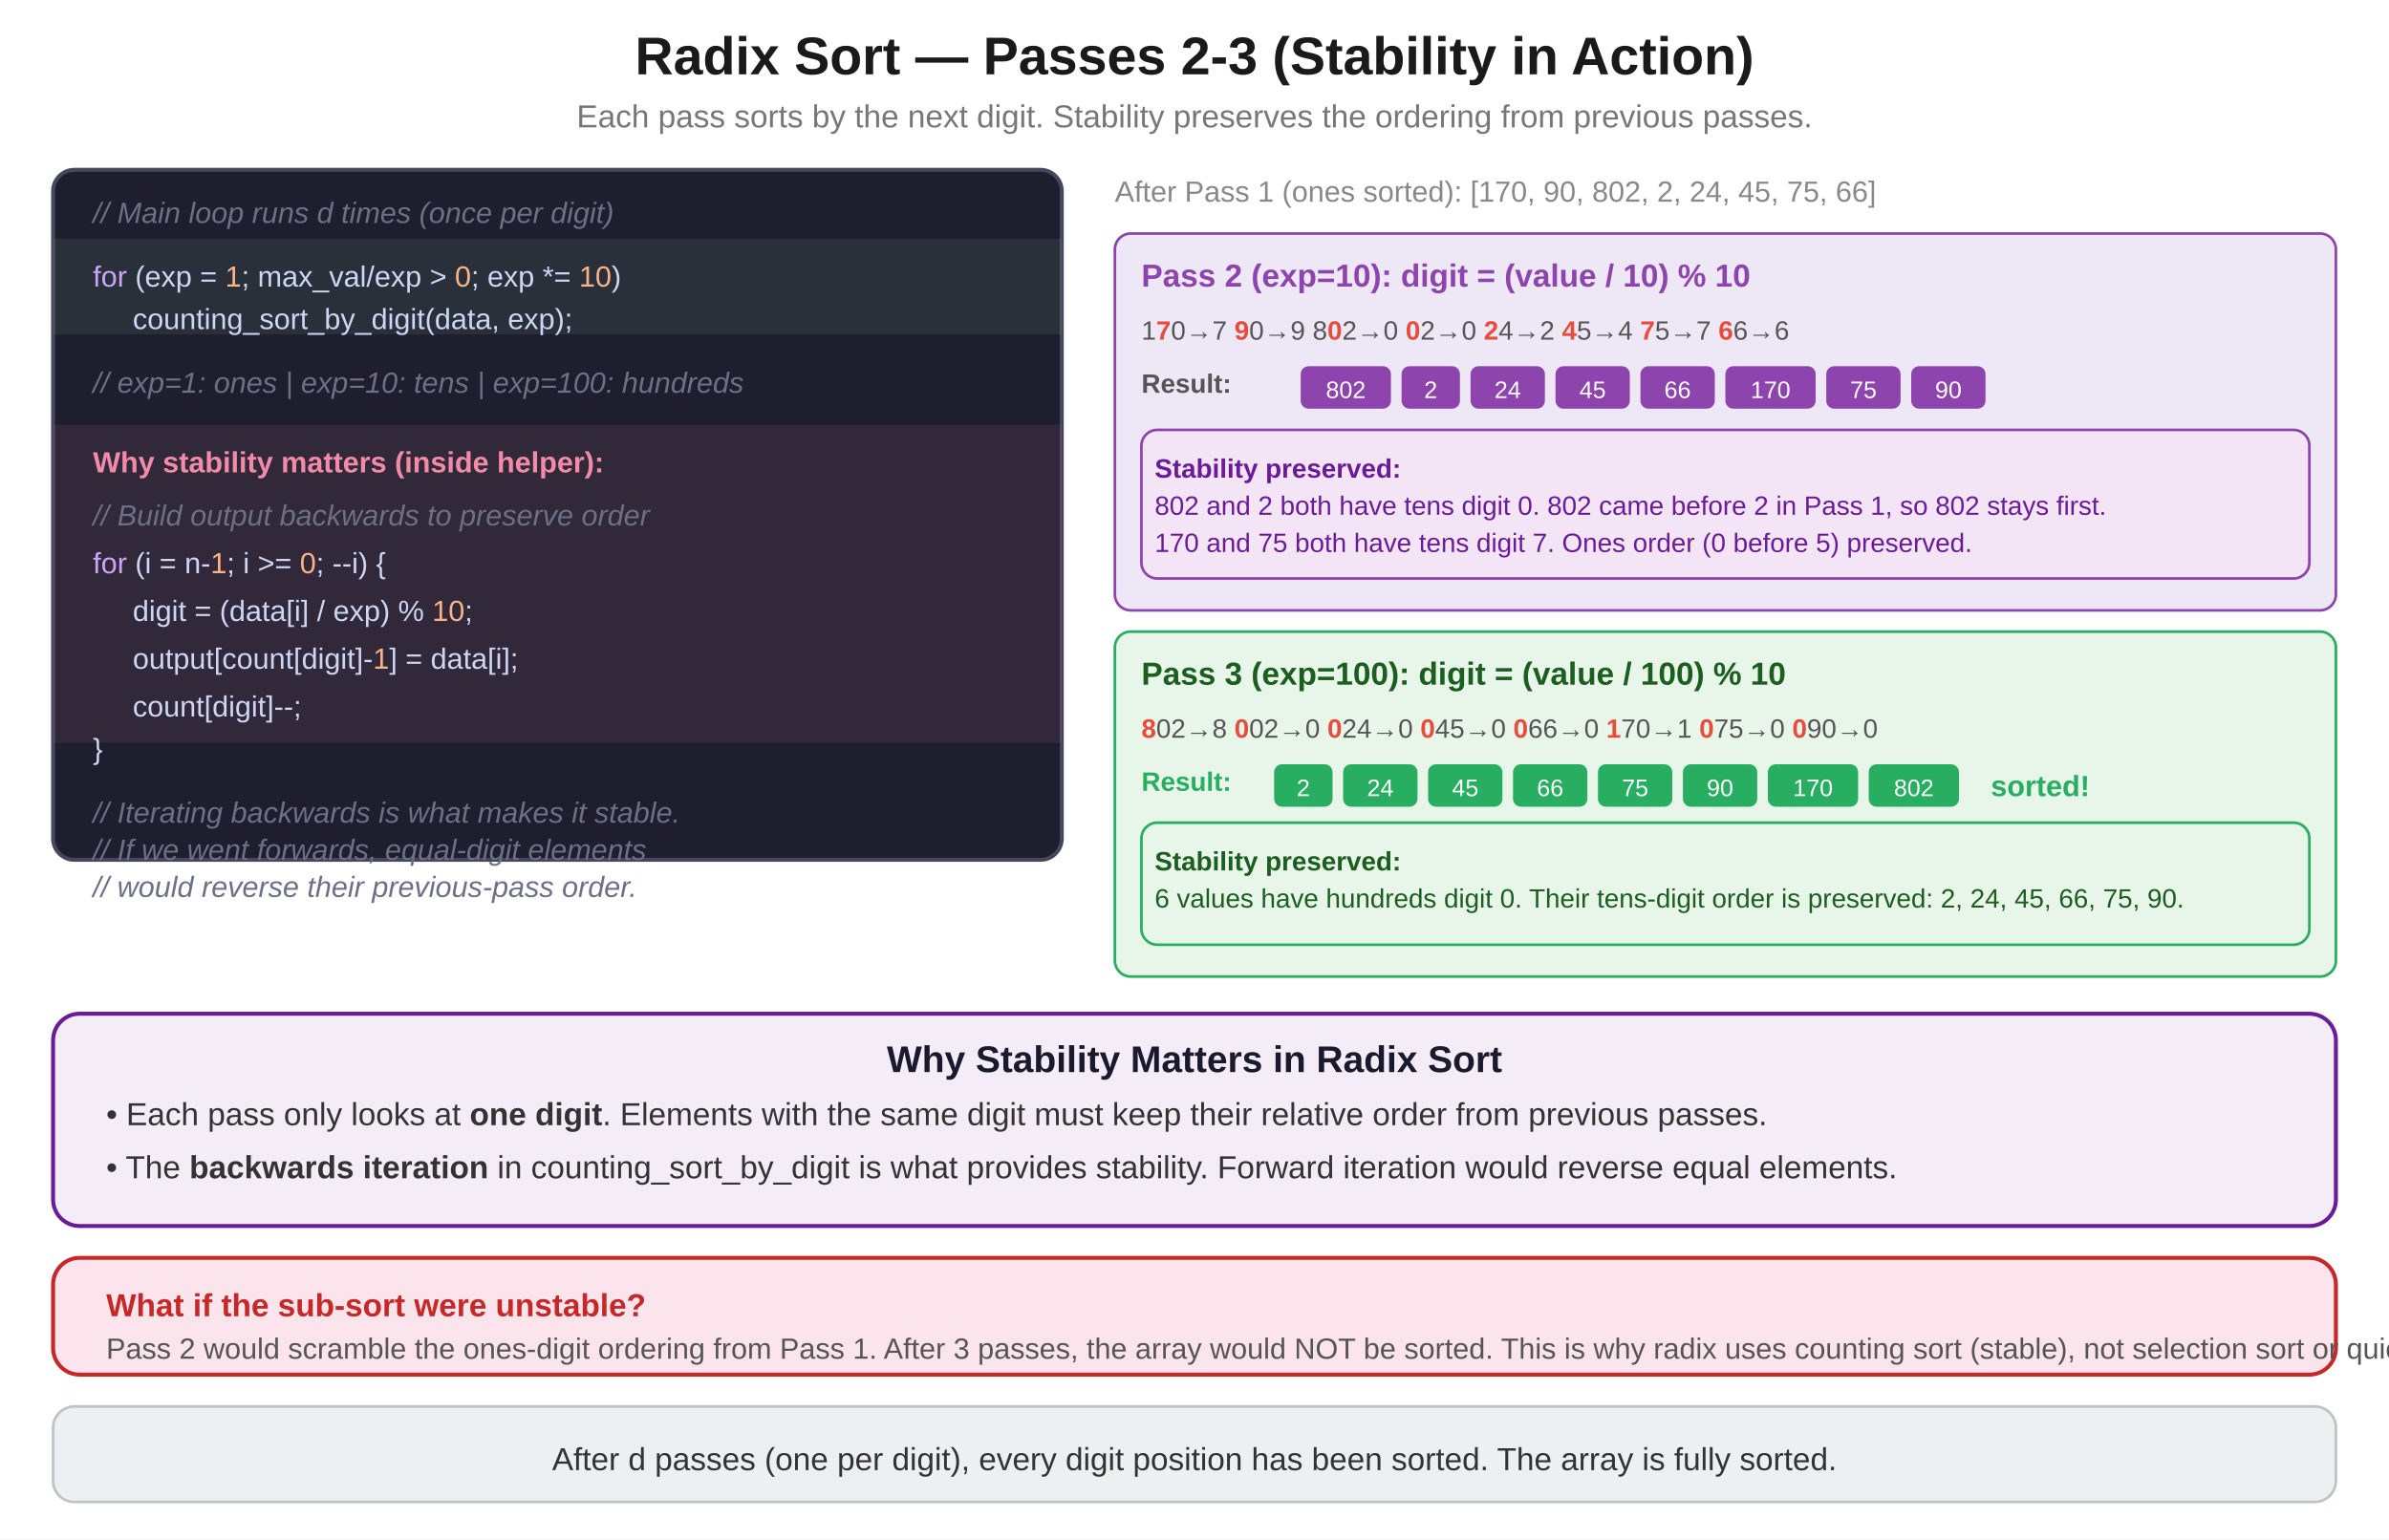
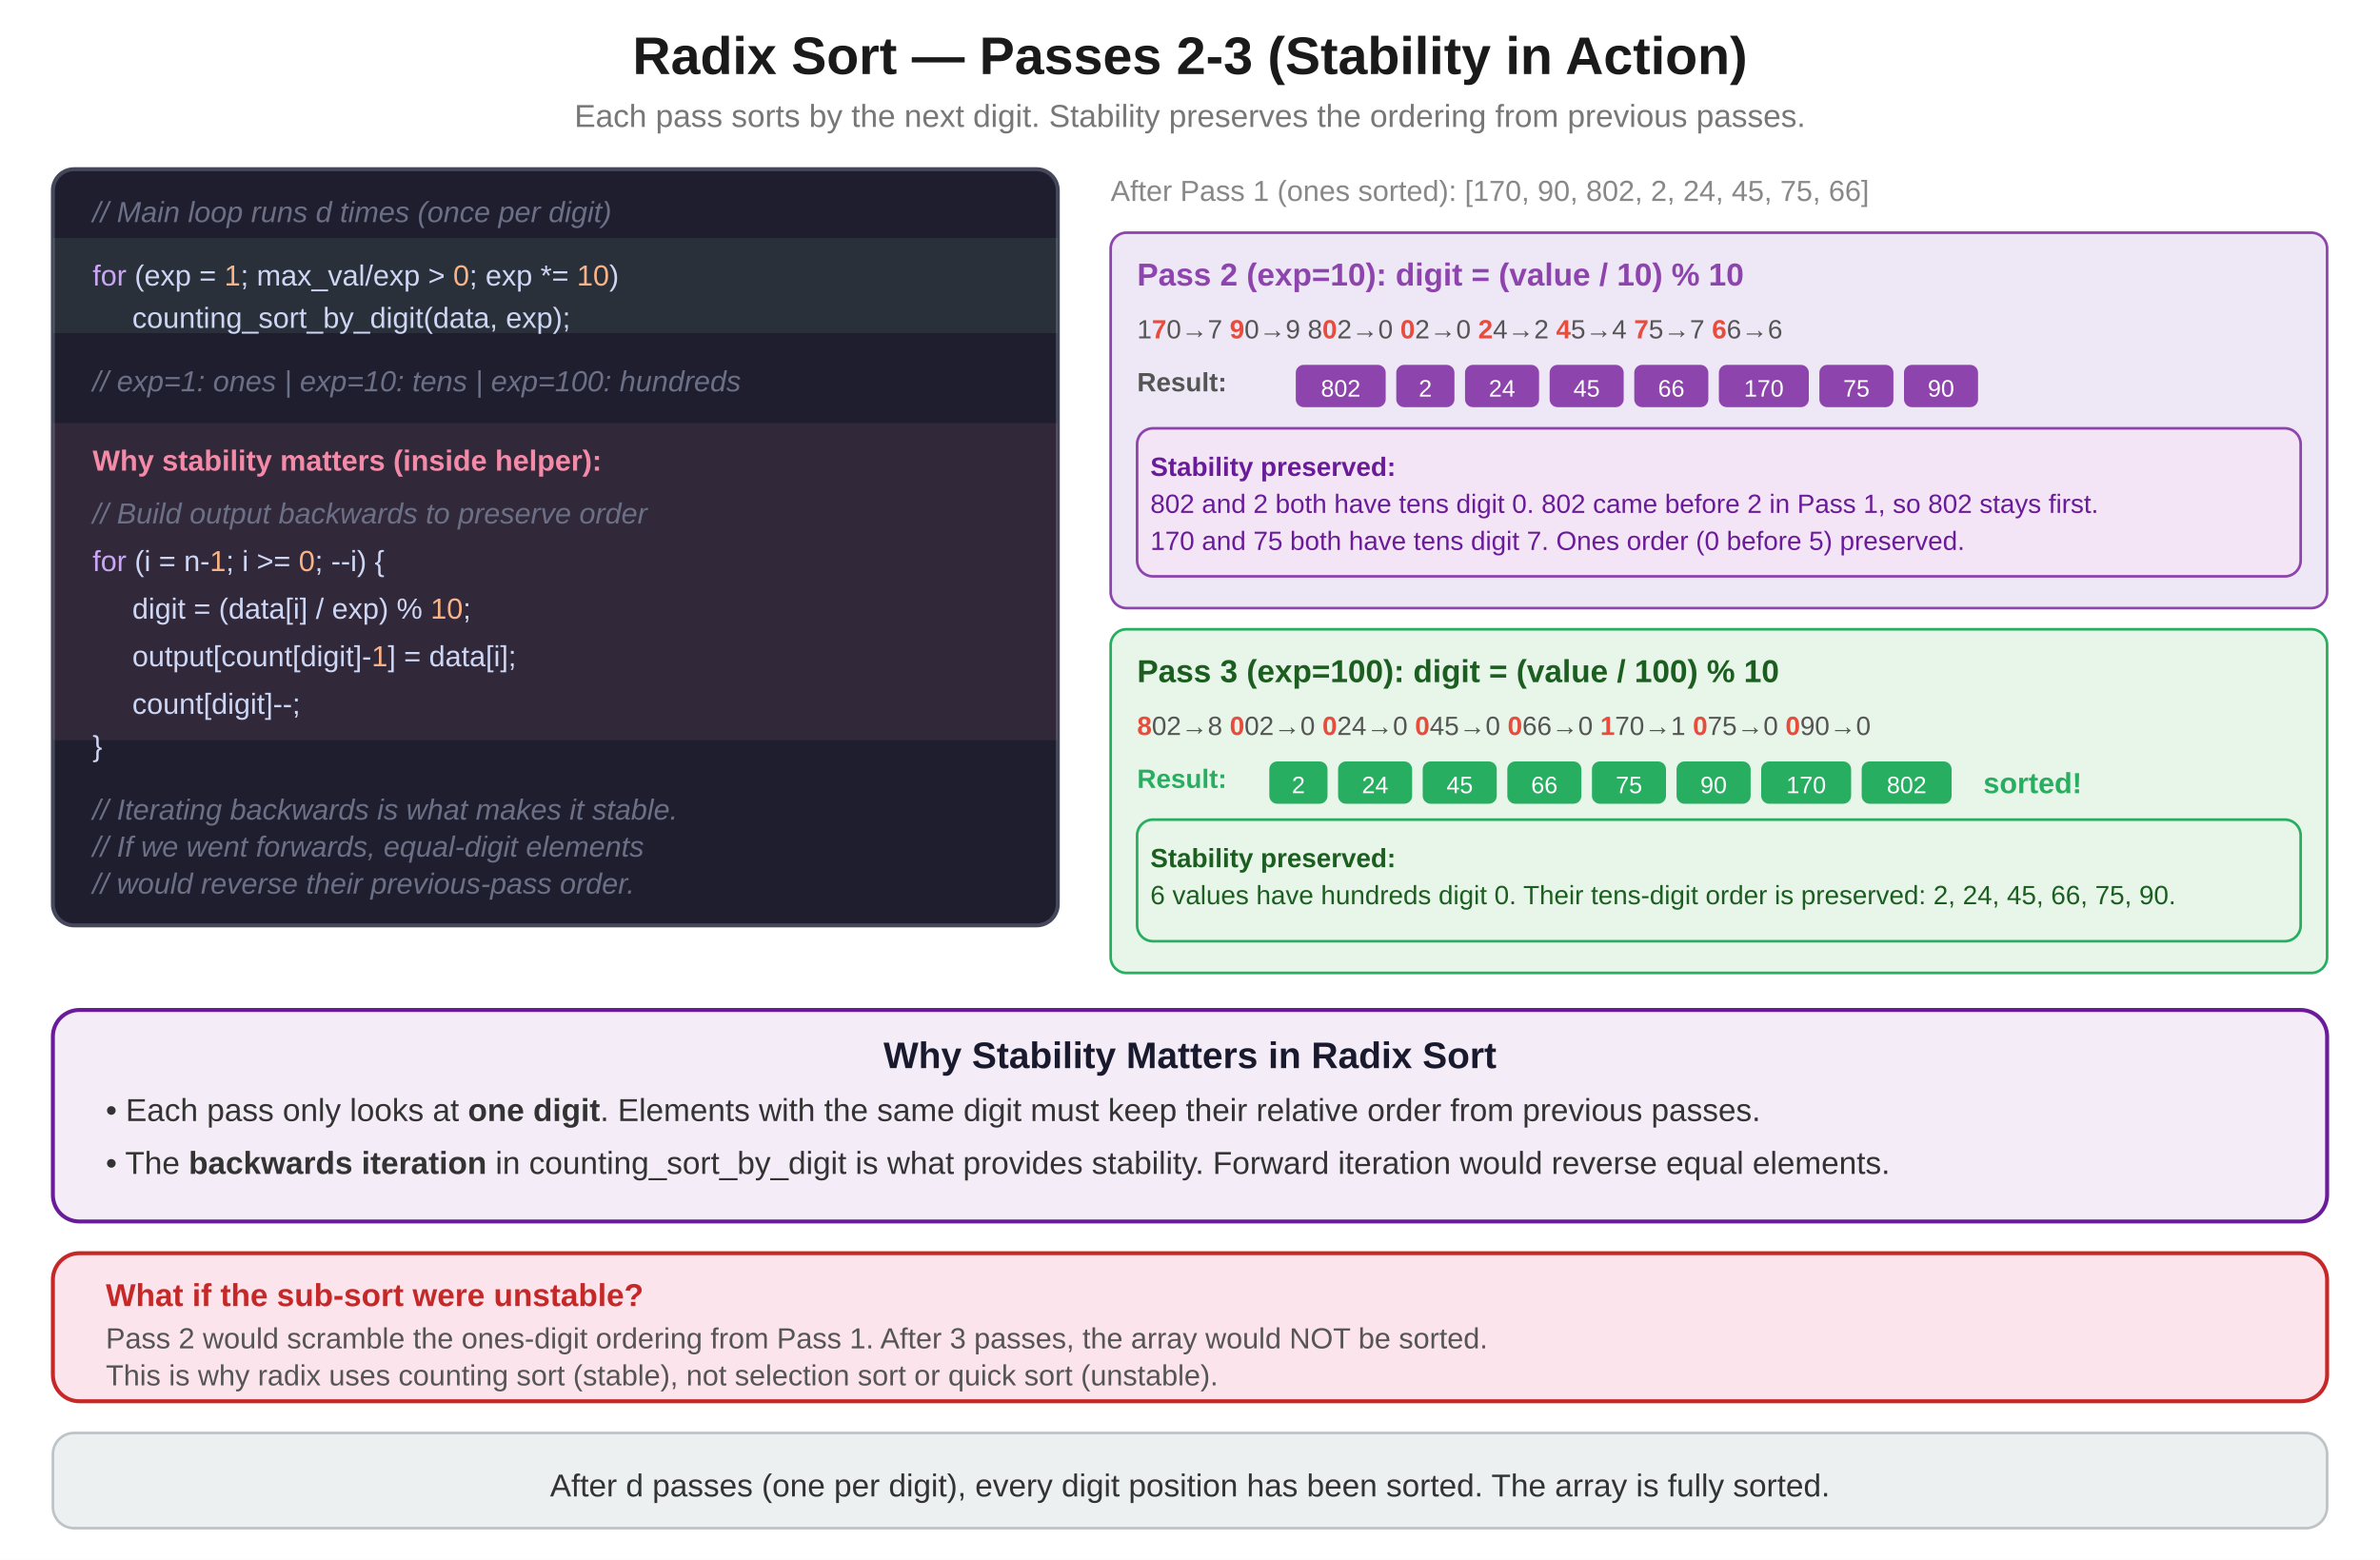
- <svg xmlns="http://www.w3.org/2000/svg" viewBox="0 0 900 580" font-family="'Segoe UI', Arial, sans-serif">
+ <svg xmlns="http://www.w3.org/2000/svg" viewBox="0 0 900 590" font-family="'Segoe UI', Arial, sans-serif">
  <rect width="100%" height="100%" fill="white" />
  <text x="450" y="28" text-anchor="middle" fill="#1a1a1a" font-size="20" font-weight="bold">Radix Sort — Passes 2-3 (Stability in Action)</text>
  <text x="450" y="48" text-anchor="middle" fill="#777" font-size="12">Each pass sorts by the next digit. Stability preserves the ordering from previous passes.</text>
-   <rect x="20" y="64" width="380" height="260" rx="8" fill="#1e1e2e" stroke="#45475a" stroke-width="1.5" />
+   <rect x="20" y="64" width="380" height="286" rx="8" fill="#1e1e2e" stroke="#45475a" stroke-width="1.5" />
  <text x="35" y="84" fill="#6c7086" font-size="11" font-style="italic">// Main loop runs d times (once per digit)</text>
  <rect x="20" y="90" width="380" height="36" fill="#a6e3a118" />
  <text x="35" y="108" fill="#cdd6f4" font-size="11">
    <tspan fill="#cba6f7">for</tspan> (exp = <tspan fill="#fab387">1</tspan>; max_val/exp &gt; <tspan fill="#fab387">0</tspan>; exp *= <tspan fill="#fab387">10</tspan>)</text>
  <text x="50" y="124" fill="#cdd6f4" font-size="11">counting_sort_by_digit(data, exp);</text>
  <text x="35" y="148" fill="#6c7086" font-size="11" font-style="italic">// exp=1: ones | exp=10: tens | exp=100: hundreds</text>
  <rect x="20" y="160" width="380" height="120" fill="#f38ba818" />
  <text x="35" y="178" fill="#f38ba8" font-size="11" font-weight="bold">Why stability matters (inside helper):</text>
  <text x="35" y="198" fill="#6c7086" font-size="11" font-style="italic">// Build output backwards to preserve order</text>
  <text x="35" y="216" fill="#cdd6f4" font-size="11">
    <tspan fill="#cba6f7">for</tspan> (i = n-<tspan fill="#fab387">1</tspan>; i &gt;= <tspan fill="#fab387">0</tspan>; --i) {</text>
  <text x="50" y="234" fill="#cdd6f4" font-size="11">digit = (data[i] / exp) % <tspan fill="#fab387">10</tspan>;</text>
  <text x="50" y="252" fill="#cdd6f4" font-size="11">output[count[digit]-<tspan fill="#fab387">1</tspan>] = data[i];</text>
  <text x="50" y="270" fill="#cdd6f4" font-size="11">count[digit]--;</text>
  <text x="35" y="286" fill="#cdd6f4" font-size="11">}</text>
  <text x="35" y="310" fill="#6c7086" font-size="11" font-style="italic">// Iterating backwards is what makes it stable.</text>
  <text x="35" y="324" fill="#6c7086" font-size="11" font-style="italic">// If we went forwards, equal-digit elements</text>
  <text x="35" y="338" fill="#6c7086" font-size="11" font-style="italic">// would reverse their previous-pass order.</text>
  <text x="420" y="76" fill="#888" font-size="11">After Pass 1 (ones sorted): [170, 90, 802, 2, 24, 45, 75, 66]</text>
  <rect x="420" y="88" width="460" height="142" rx="6" fill="#ede7f6" stroke="#8e44ad" stroke-width="1" />
  <text x="430" y="108" fill="#8e44ad" font-size="12" font-weight="bold">Pass 2 (exp=10): digit = (value / 10) % 10</text>
  <text x="430" y="128" fill="#555" font-size="10">1<tspan fill="#e74c3c" font-weight="bold">7</tspan>0→7  <tspan fill="#e74c3c" font-weight="bold">9</tspan>0→9  8<tspan fill="#e74c3c" font-weight="bold">0</tspan>2→0  <tspan fill="#e74c3c" font-weight="bold">0</tspan>2→0  <tspan fill="#e74c3c" font-weight="bold">2</tspan>4→2  <tspan fill="#e74c3c" font-weight="bold">4</tspan>5→4  <tspan fill="#e74c3c" font-weight="bold">7</tspan>5→7  <tspan fill="#e74c3c" font-weight="bold">6</tspan>6→6</text>
  <text x="430" y="148" fill="#555" font-size="10" font-weight="bold">Result:</text>
  <rect x="490" y="138" width="34" height="16" rx="3" fill="#8e44ad" />
  <text x="507" y="150" text-anchor="middle" fill="#fff" font-size="9">802</text>
  <rect x="528" y="138" width="22" height="16" rx="3" fill="#8e44ad" />
  <text x="539" y="150" text-anchor="middle" fill="#fff" font-size="9">2</text>
  <rect x="554" y="138" width="28" height="16" rx="3" fill="#8e44ad" />
  <text x="568" y="150" text-anchor="middle" fill="#fff" font-size="9">24</text>
  <rect x="586" y="138" width="28" height="16" rx="3" fill="#8e44ad" />
  <text x="600" y="150" text-anchor="middle" fill="#fff" font-size="9">45</text>
  <rect x="618" y="138" width="28" height="16" rx="3" fill="#8e44ad" />
  <text x="632" y="150" text-anchor="middle" fill="#fff" font-size="9">66</text>
  <rect x="650" y="138" width="34" height="16" rx="3" fill="#8e44ad" />
  <text x="667" y="150" text-anchor="middle" fill="#fff" font-size="9">170</text>
  <rect x="688" y="138" width="28" height="16" rx="3" fill="#8e44ad" />
  <text x="702" y="150" text-anchor="middle" fill="#fff" font-size="9">75</text>
  <rect x="720" y="138" width="28" height="16" rx="3" fill="#8e44ad" />
  <text x="734" y="150" text-anchor="middle" fill="#fff" font-size="9">90</text>
  <rect x="430" y="162" width="440" height="56" rx="6" fill="#f3e5f5" stroke="#8e44ad" stroke-width="1" />
  <text x="435" y="180" fill="#6a1b9a" font-size="10" font-weight="bold">Stability preserved:</text>
  <text x="435" y="194" fill="#6a1b9a" font-size="10">802 and 2 both have tens digit 0. 802 came before 2 in Pass 1, so 802 stays first.</text>
  <text x="435" y="208" fill="#6a1b9a" font-size="10">170 and 75 both have tens digit 7. Ones order (0 before 5) preserved.</text>
  <rect x="420" y="238" width="460" height="130" rx="6" fill="#e8f5e9" stroke="#27ae60" stroke-width="1" />
  <text x="430" y="258" fill="#1b5e20" font-size="12" font-weight="bold">Pass 3 (exp=100): digit = (value / 100) % 10</text>
  <text x="430" y="278" fill="#555" font-size="10">
    <tspan fill="#e74c3c" font-weight="bold">8</tspan>02→8  <tspan fill="#e74c3c" font-weight="bold">0</tspan>02→0  <tspan fill="#e74c3c" font-weight="bold">0</tspan>24→0  <tspan fill="#e74c3c" font-weight="bold">0</tspan>45→0  <tspan fill="#e74c3c" font-weight="bold">0</tspan>66→0  <tspan fill="#e74c3c" font-weight="bold">1</tspan>70→1  <tspan fill="#e74c3c" font-weight="bold">0</tspan>75→0  <tspan fill="#e74c3c" font-weight="bold">0</tspan>90→0</text>
  <text x="430" y="298" fill="#27ae60" font-size="10" font-weight="bold">Result:</text>
  <rect x="480" y="288" width="22" height="16" rx="3" fill="#27ae60" />
  <text x="491" y="300" text-anchor="middle" fill="#fff" font-size="9">2</text>
  <rect x="506" y="288" width="28" height="16" rx="3" fill="#27ae60" />
  <text x="520" y="300" text-anchor="middle" fill="#fff" font-size="9">24</text>
  <rect x="538" y="288" width="28" height="16" rx="3" fill="#27ae60" />
  <text x="552" y="300" text-anchor="middle" fill="#fff" font-size="9">45</text>
  <rect x="570" y="288" width="28" height="16" rx="3" fill="#27ae60" />
  <text x="584" y="300" text-anchor="middle" fill="#fff" font-size="9">66</text>
  <rect x="602" y="288" width="28" height="16" rx="3" fill="#27ae60" />
  <text x="616" y="300" text-anchor="middle" fill="#fff" font-size="9">75</text>
  <rect x="634" y="288" width="28" height="16" rx="3" fill="#27ae60" />
  <text x="648" y="300" text-anchor="middle" fill="#fff" font-size="9">90</text>
  <rect x="666" y="288" width="34" height="16" rx="3" fill="#27ae60" />
  <text x="683" y="300" text-anchor="middle" fill="#fff" font-size="9">170</text>
  <rect x="704" y="288" width="34" height="16" rx="3" fill="#27ae60" />
  <text x="721" y="300" text-anchor="middle" fill="#fff" font-size="9">802</text>
  <text x="750" y="300" fill="#27ae60" font-size="11" font-weight="bold">sorted!</text>
  <rect x="430" y="310" width="440" height="46" rx="6" fill="#e8f5e9" stroke="#27ae60" stroke-width="1" />
  <text x="435" y="328" fill="#1b5e20" font-size="10" font-weight="bold">Stability preserved:</text>
  <text x="435" y="342" fill="#1b5e20" font-size="10">6 values have hundreds digit 0. Their tens-digit order is preserved: 2, 24, 45, 66, 75, 90.</text>
  <rect x="20" y="382" width="860" height="80" rx="10" fill="#f4ecf7" stroke="#6a1b9a" stroke-width="1.5" />
  <text x="450" y="404" text-anchor="middle" fill="#1a1a2e" font-size="14" font-weight="bold">Why Stability Matters in Radix Sort</text>
  <text x="40" y="424" fill="#333" font-size="12">• Each pass only looks at <tspan font-weight="bold">one digit</tspan>. Elements with the same digit must keep their relative order from previous passes.</text>
  <text x="40" y="444" fill="#333" font-size="12">• The <tspan font-weight="bold">backwards iteration</tspan> in counting_sort_by_digit is what provides stability. Forward iteration would reverse equal elements.</text>
-   <rect x="20" y="474" width="860" height="44" rx="10" fill="#fce4ec" stroke="#c62828" stroke-width="1.5" />
-   <text x="40" y="496" fill="#c62828" font-size="12" font-weight="bold">What if the sub-sort were unstable?</text>
-   <text x="40" y="512" fill="#555" font-size="11">Pass 2 would scramble the ones-digit ordering from Pass 1. After 3 passes, the array would NOT be sorted. This is why radix uses counting sort (stable), not selection sort or quick sort.</text>
-   <rect x="20" y="530" width="860" height="36" rx="8" fill="#ecf0f1" stroke="#bdc3c7" stroke-width="1" />
-   <text x="450" y="554" text-anchor="middle" fill="#333" font-size="12">After d passes (one per digit), every digit position has been sorted. The array is fully sorted.</text>
+   <rect x="20" y="474" width="860" height="56" rx="10" fill="#fce4ec" stroke="#c62828" stroke-width="1.5" />
+   <text x="40" y="494" fill="#c62828" font-size="12" font-weight="bold">What if the sub-sort were unstable?</text>
+   <text x="40" y="510" fill="#555" font-size="11">Pass 2 would scramble the ones-digit ordering from Pass 1. After 3 passes, the array would NOT be sorted.</text>
+   <text x="40" y="524" fill="#555" font-size="11">This is why radix uses counting sort (stable), not selection sort or quick sort (unstable).</text>
+   <rect x="20" y="542" width="860" height="36" rx="8" fill="#ecf0f1" stroke="#bdc3c7" stroke-width="1" />
+   <text x="450" y="566" text-anchor="middle" fill="#333" font-size="12">After d passes (one per digit), every digit position has been sorted. The array is fully sorted.</text>
</svg>
